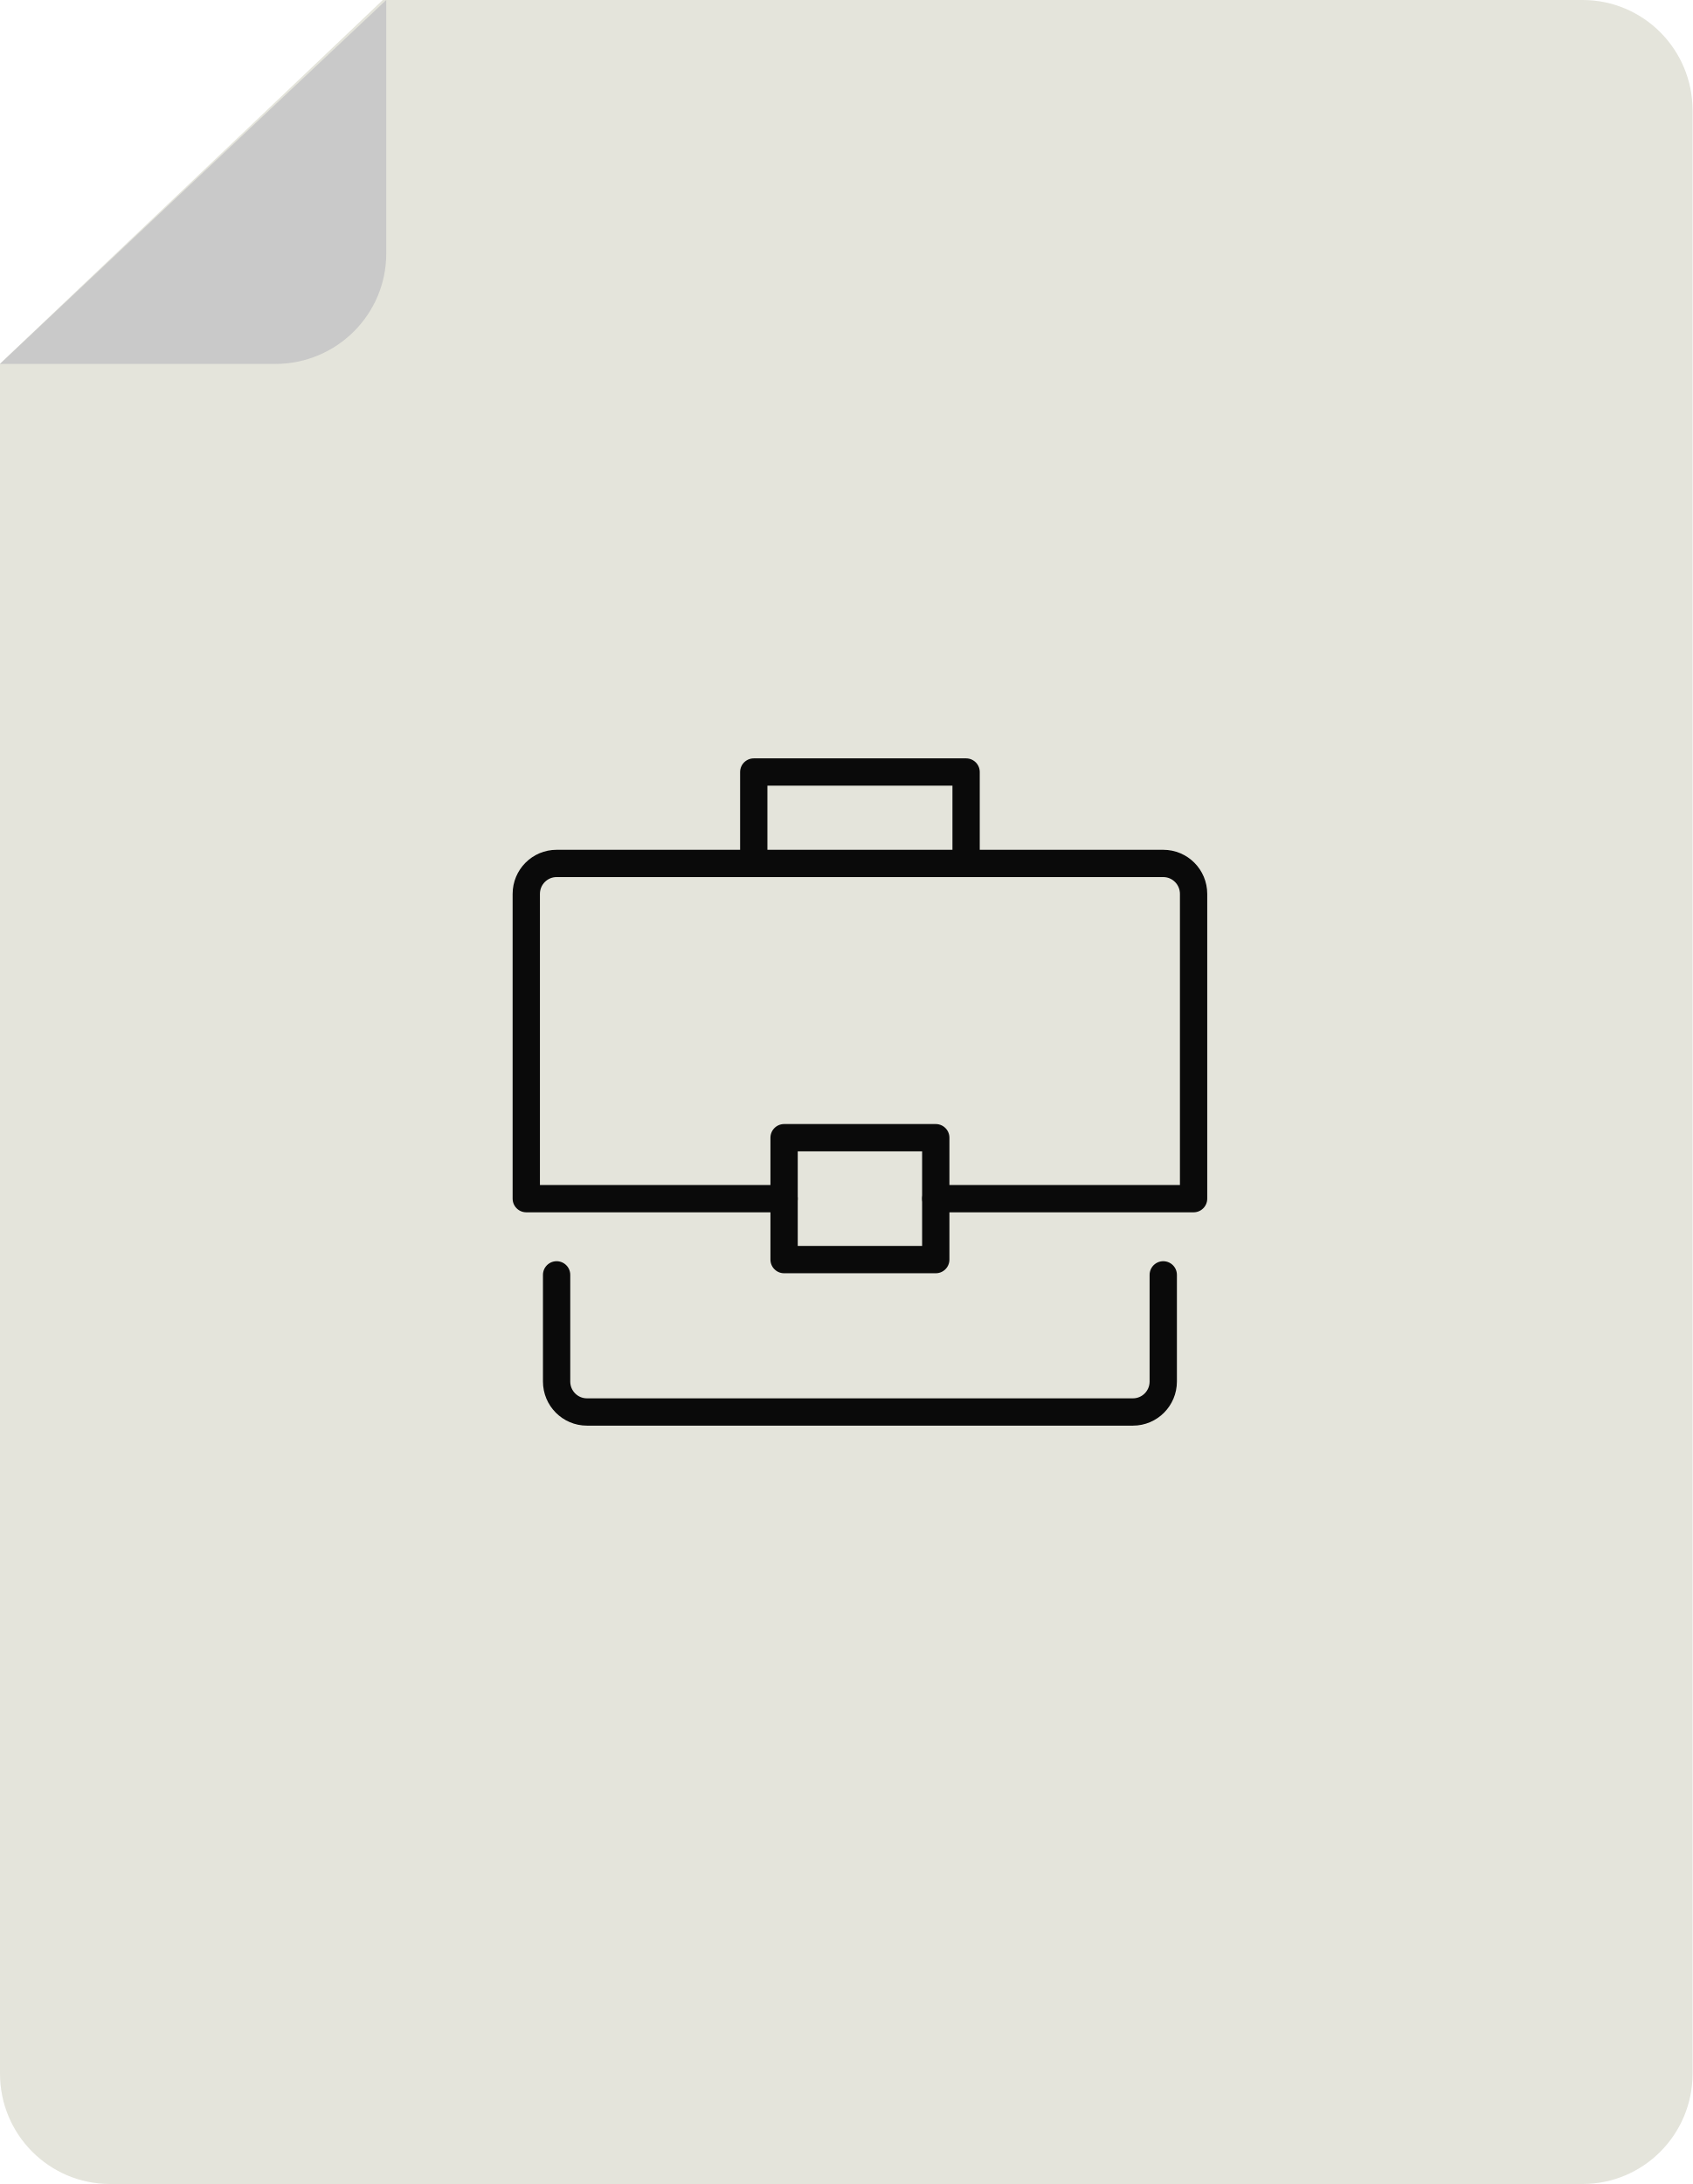
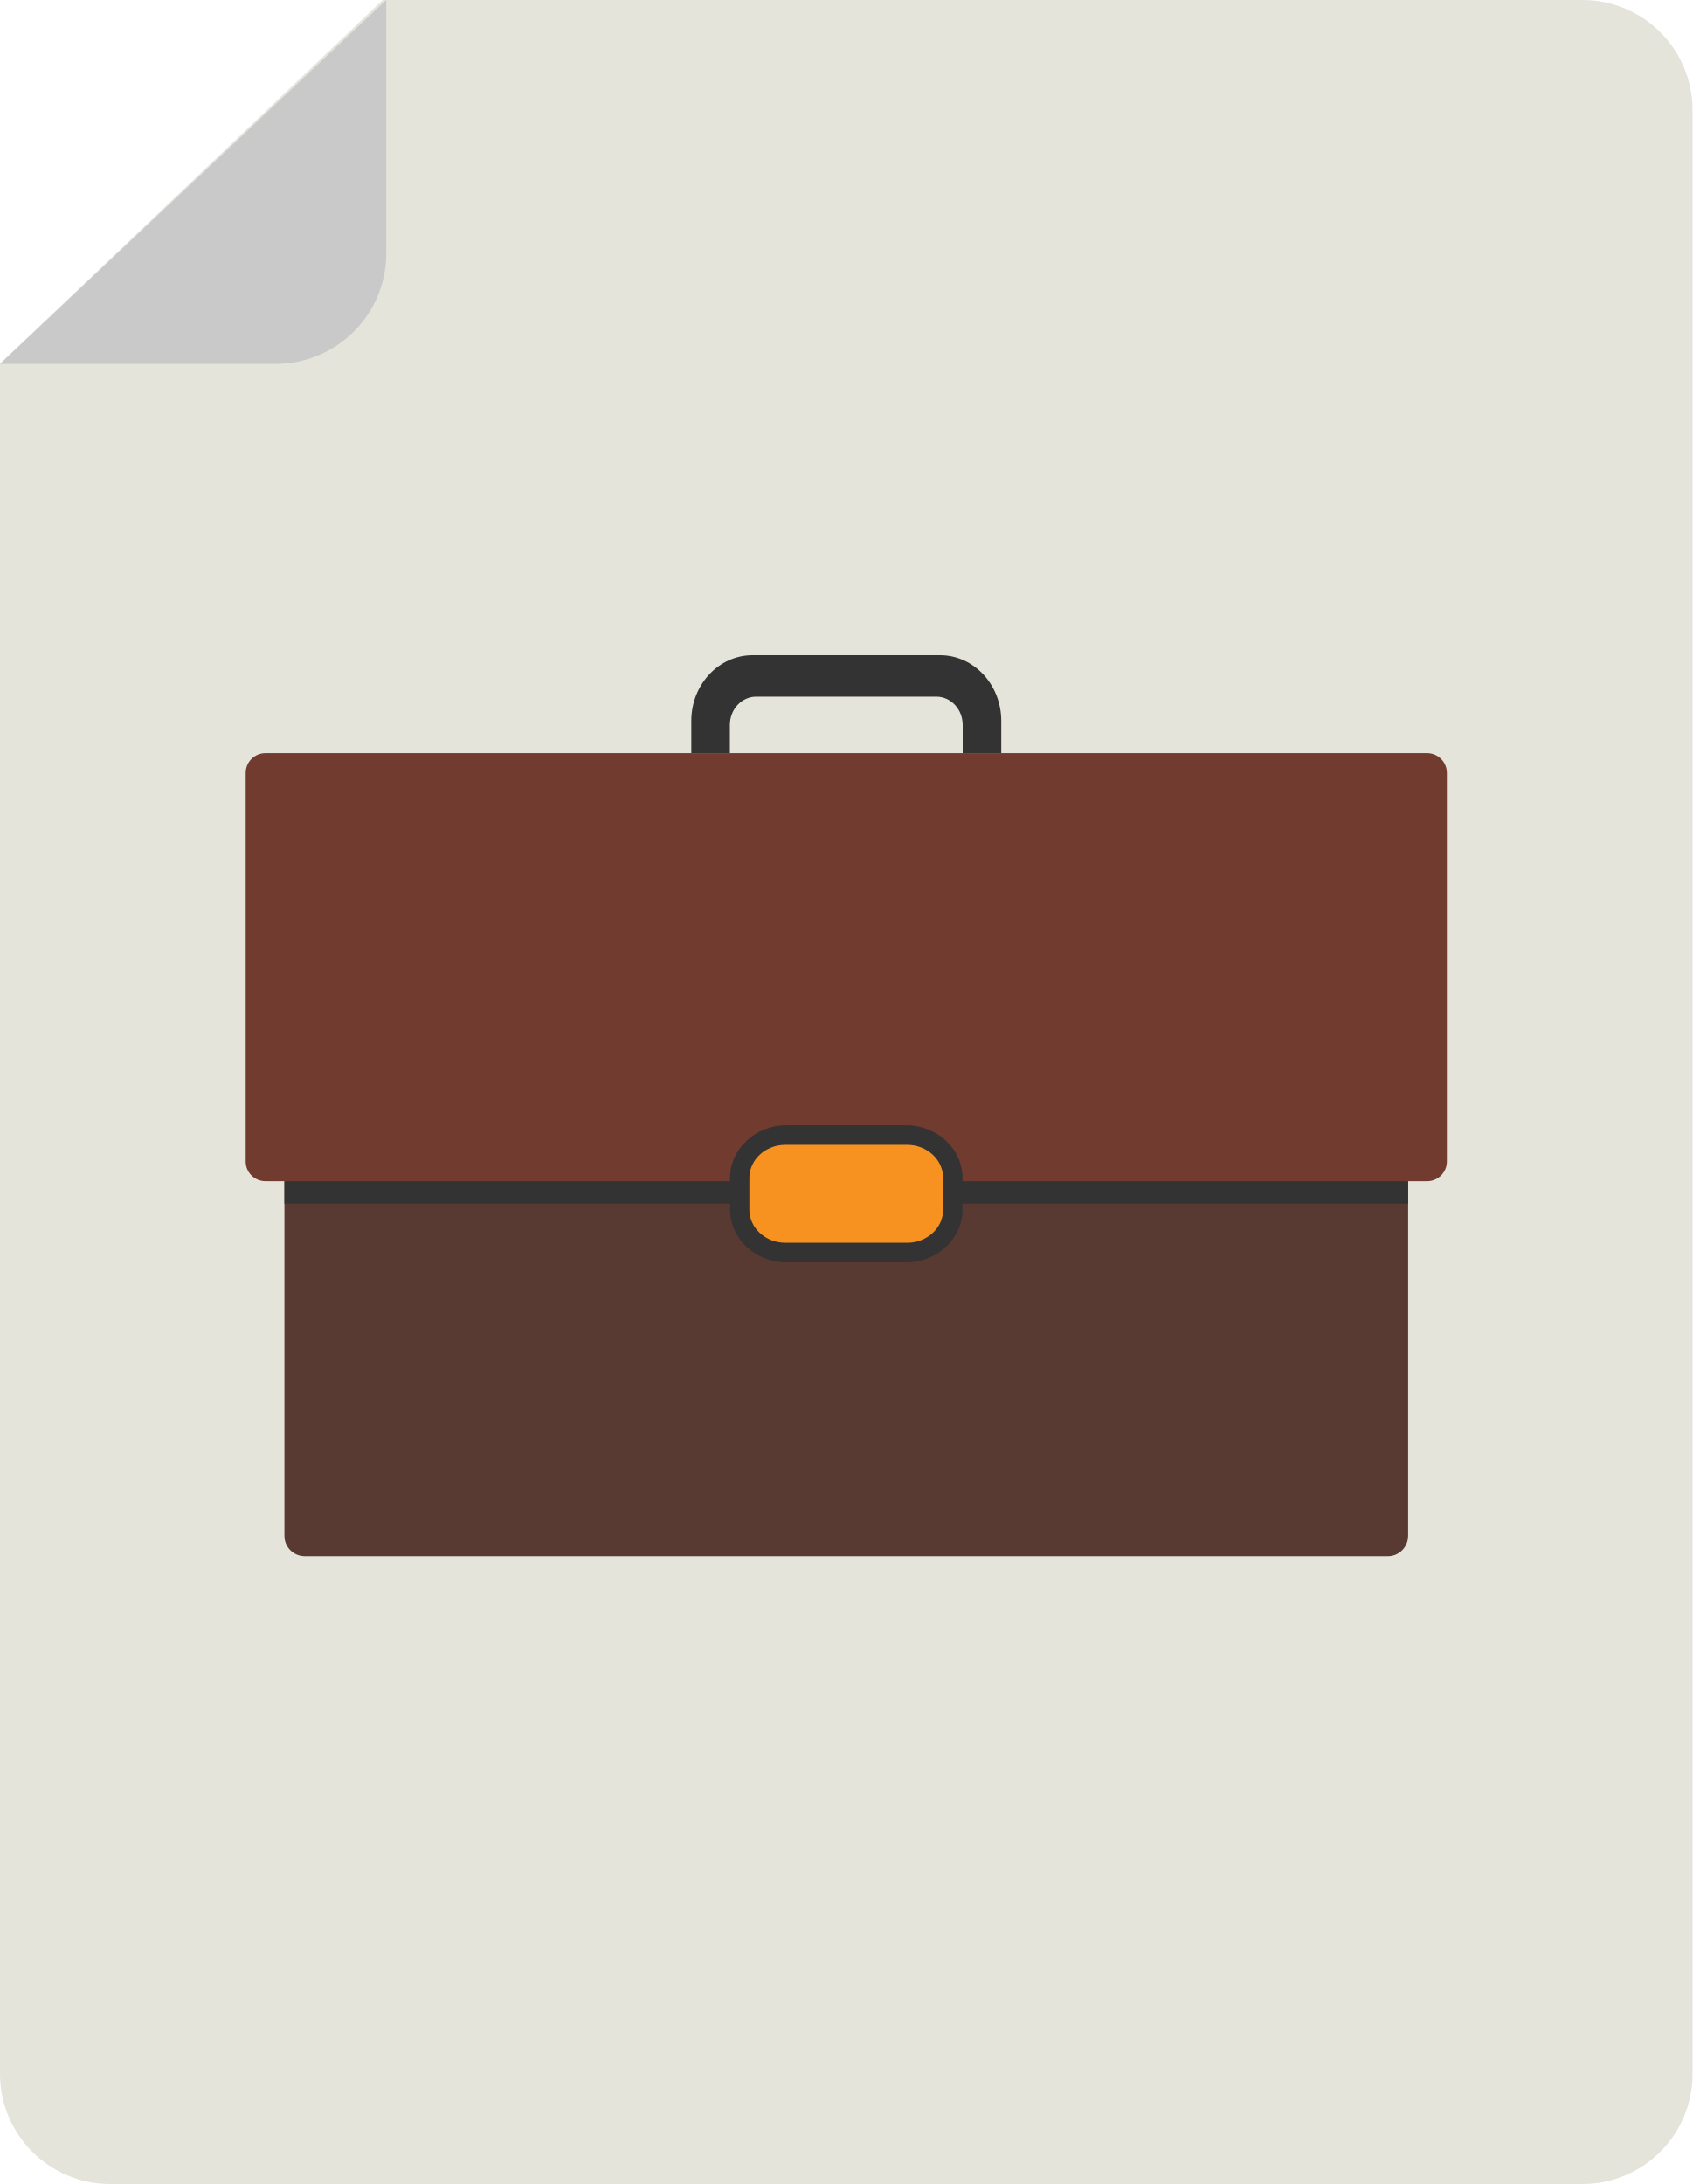
- <svg xmlns="http://www.w3.org/2000/svg" width="62px" height="80px" viewBox="0 0 62 80" version="1.1">
-   <g stroke="none" stroke-width="1" fill="none" fill-rule="evenodd">
-     <path d="M0,13.322 L0,75.957 C0,78.19 1.803,80 4.029,80 L57.973,80 C60.197,80 62,78.19 62,75.957 L62,4.043 C62,1.81 60.197,0 57.973,0 L14.021,0 L0,13.322 Z" fill="#E4E4DB" />
-     <path d="M14.149,0 L14.149,9.285 C14.149,11.52 12.329,13.331 10.083,13.331 L0,13.331 L14.149,0 Z" fill="#C9C9C9" />
-     <polyline stroke="#0A0A0A" stroke-linecap="round" stroke-linejoin="round" points="27.611 31.628 27.611 28.279 35.389 28.279 35.389 31.628" />
-     <path d="M28.722,43.907 L19.278,43.907 L19.278,32.744 C19.278,32.127 19.775,31.628 20.389,31.628 L42.611,31.628 C43.225,31.628 43.722,32.127 43.722,32.744 L43.722,43.907 L34.278,43.907" stroke="#0A0A0A" stroke-linecap="round" stroke-linejoin="round" />
-     <path d="M42.611,46.698 L42.611,50.605 C42.611,51.221 42.114,51.721 41.5,51.721 L21.5,51.721 C20.886,51.721 20.389,51.221 20.389,50.605 L20.389,46.698" stroke="#0A0A0A" stroke-linecap="round" stroke-linejoin="round" />
-     <rect stroke="#0A0A0A" stroke-linecap="round" stroke-linejoin="round" x="28.722" y="41.674" width="5.556" height="4.465" />
+ <svg xmlns="http://www.w3.org/2000/svg" width="62" height="80" viewBox="0 0 62 80">
+   <g fill="none" fill-rule="evenodd">
+     <path fill="#E4E4DB" d="M0 13.322v62.635A4.036 4.036 0 0 0 4.029 80h53.944A4.035 4.035 0 0 0 62 75.957V4.043A4.035 4.035 0 0 0 57.973 0H14.021L0 13.322z" />
+     <path fill="#C9C9C9" d="M14.149 0v9.285c0 2.235-1.82 4.046-4.066 4.046H0L14.149 0z" />
+     <path fill="#593A32" d="M50.842 57H11.158a.743.743 0 0 1-.739-.748V39.096c0-.413.331-.748.739-.748h39.684c.408 0 .739.335.739.748v17.156c0 .413-.331.748-.739.748" />
+     <path fill="#333" d="M10.42 44.087h41.16V40.5H10.42zM36.677 27.587h-1.413v-1.033c0-.572-.432-1.036-.965-1.036h-6.598c-.533 0-.965.464-.965 1.036v1.033h-1.413v-1.18c0-1.33 1.003-2.407 2.241-2.407h6.872c1.238 0 2.241 1.078 2.241 2.407v1.18z" />
+     <path fill="#723B30" d="M52.272 43.268A.723.723 0 0 0 53 42.55V28.304a.723.723 0 0 0-.728-.717H9.728a.723.723 0 0 0-.728.717V42.55c0 .396.326.718.728.718h42.544z" />
+     <path fill="#333" d="M28.81 46.24c-1.14 0-2.068-.868-2.068-1.934V43.15c0-1.065.928-1.932 2.067-1.932h4.382c1.14 0 2.067.867 2.067 1.932v1.157c0 1.066-.927 1.933-2.067 1.933h-4.382z" />
+     <path fill="#F79221" d="M33.229 41.935H28.77c-.729 0-1.32.544-1.32 1.214v1.159c0 .67.591 1.214 1.32 1.214h4.458c.729 0 1.32-.543 1.32-1.214v-1.159c0-.67-.591-1.214-1.32-1.214" />
  </g>
</svg>
